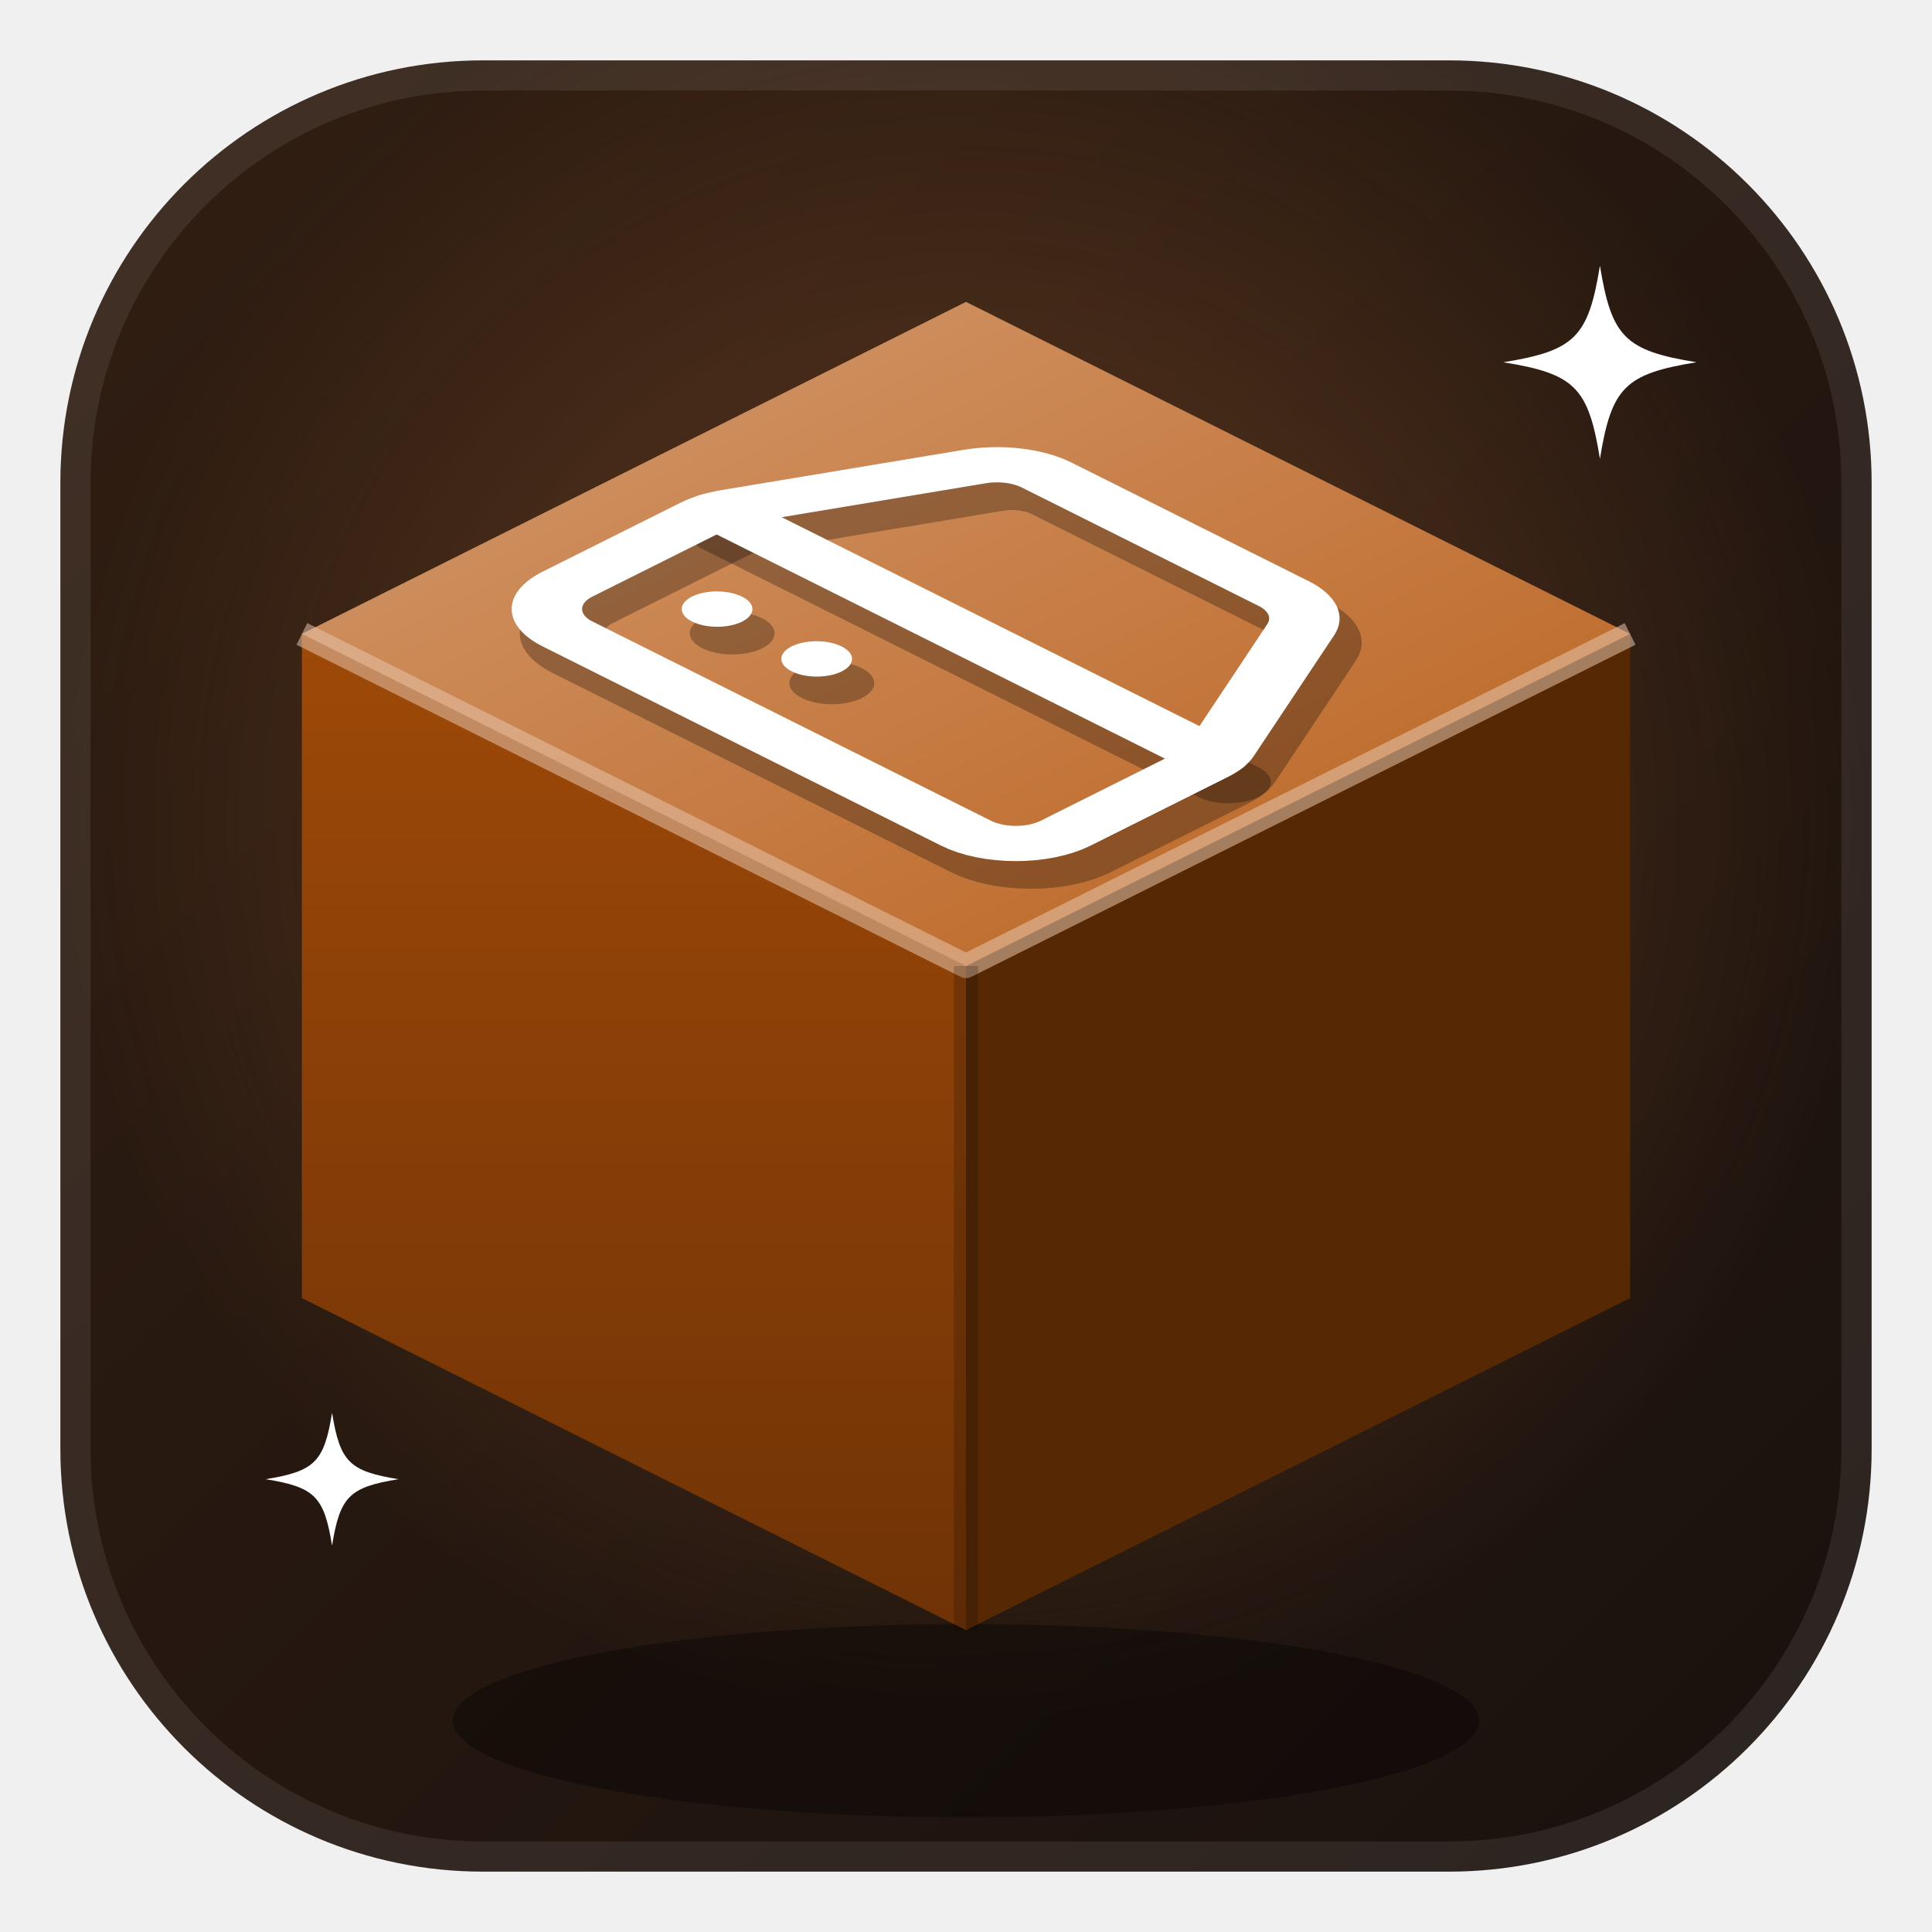
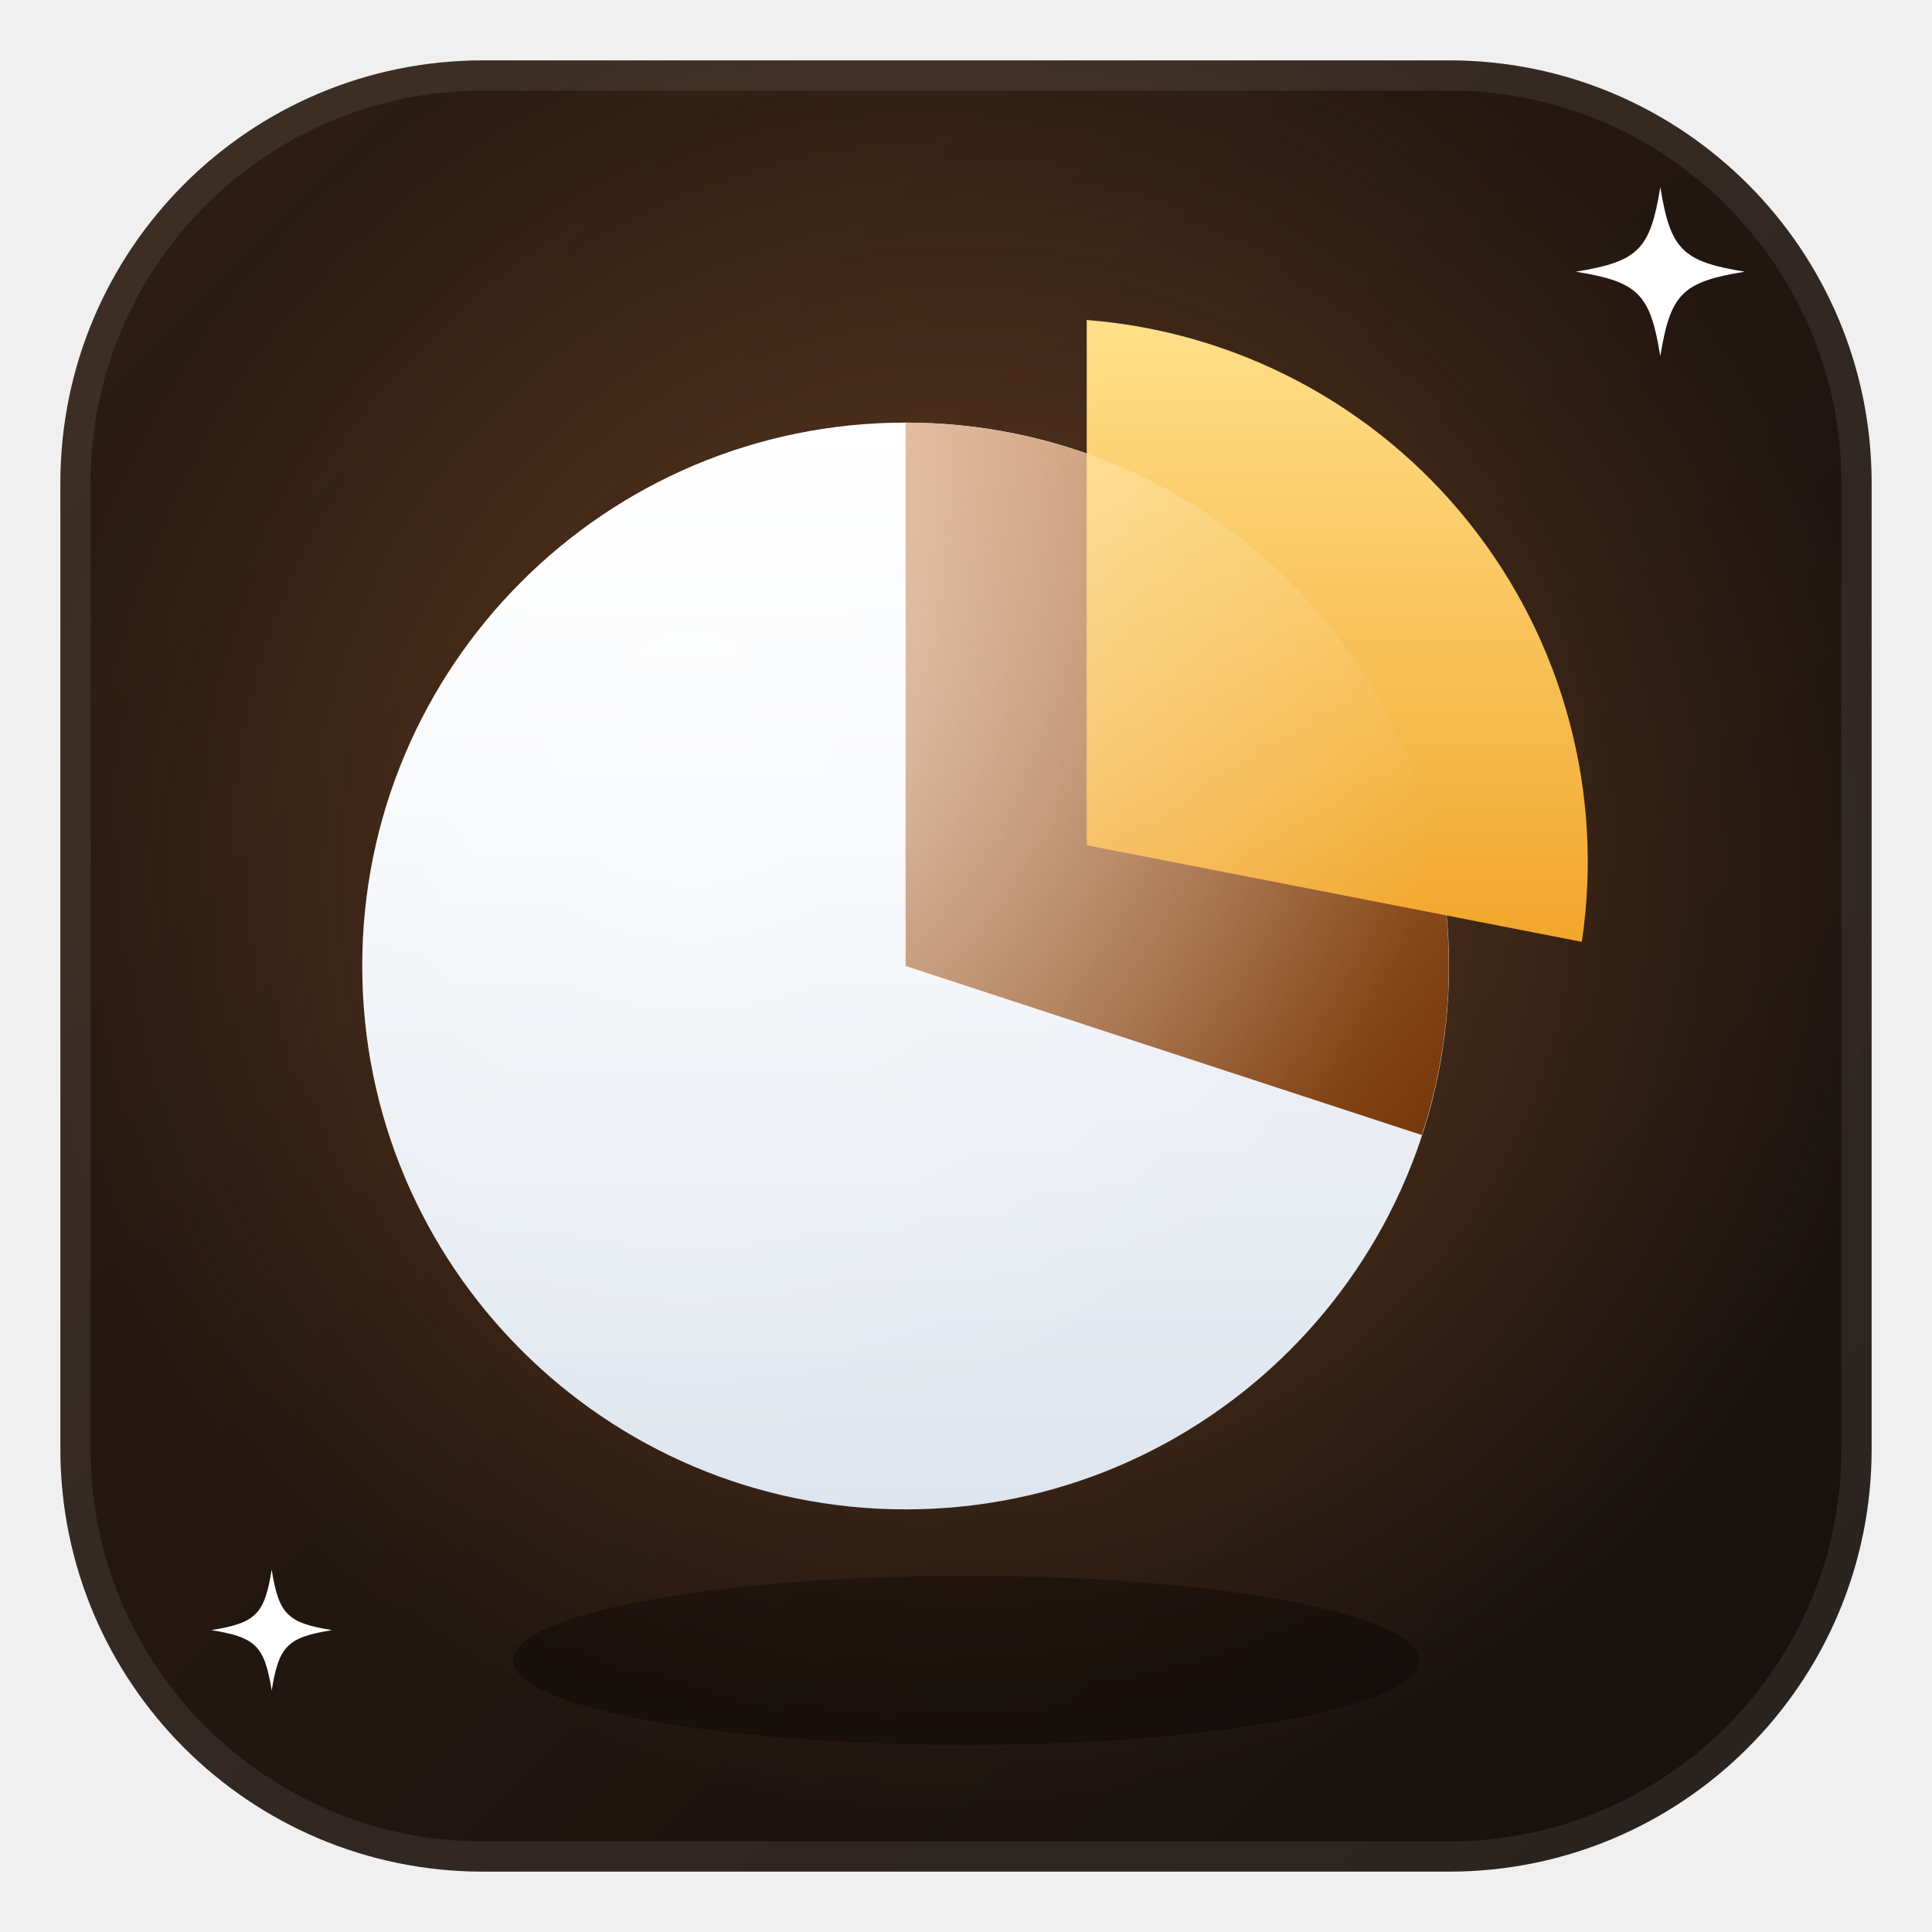
<svg xmlns="http://www.w3.org/2000/svg" viewBox="0 0 64 64" role="img" aria-hidden="true">
  <defs>
    <linearGradient id="bg" x1="0" y1="0" x2="1" y2="1">
-       <stop offset="0" stop-color="#311e12" />
-       <stop offset="1" stop-color="#19110e" />
+       <stop offset="0" stop-color="#2e1d12" />
+       <stop offset="1" stop-color="#16100e" />
    </linearGradient>
-     <radialGradient id="halo" cx=".5" cy=".42" r=".5">
-       <stop offset="0" stop-color="#c3753a" stop-opacity=".38" />
+     <radialGradient id="halo" cx=".5" cy=".45" r=".52">
+       <stop offset="0" stop-color="#c3753a" stop-opacity=".42" />
      <stop offset="1" stop-color="#c3753a" stop-opacity="0" />
    </radialGradient>
-     <linearGradient id="it" x1="0" y1="0" x2="1" y2="1">
-       <stop offset="0" stop-color="#d49b70" />
-       <stop offset="1" stop-color="#ba611d" />
+     <linearGradient id="im" x1="0" y1="0" x2="1" y2="1">
+       <stop offset="0" stop-color="#d6a078" />
+       <stop offset="1" stop-color="#753606" />
    </linearGradient>
-     <linearGradient id="il" x1="0" y1="0" x2="0" y2="1">
-       <stop offset="0" stop-color="#9e4908" />
-       <stop offset="1" stop-color="#703306" />
+     <linearGradient id="iv" x1="0" y1="0" x2="0" y2="1">
+       <stop offset="0" stop-color="#d6a078" />
+       <stop offset="1" stop-color="#b45309" />
    </linearGradient>
-     <linearGradient id="ish" x1="0" y1="0" x2="1" y2="0">
+     <linearGradient id="iw" x1="0" y1="0" x2="0" y2="1">
+       <stop offset="0" stop-color="#ffffff" />
+       <stop offset="1" stop-color="#dfe5ee" />
+     </linearGradient>
+     <linearGradient id="ig" x1="0" y1="0" x2="0" y2="1">
+       <stop offset="0" stop-color="#ffe08a" />
+       <stop offset="1" stop-color="#f2a62b" />
+     </linearGradient>
+     <radialGradient id="ih" cx=".3" cy=".25" r=".7">
+       <stop offset="0" stop-color="#fff" stop-opacity=".55" />
+       <stop offset="1" stop-color="#fff" stop-opacity="0" />
+     </radialGradient>
+     <linearGradient id="is" x1="0" y1="0" x2="1" y2="0">
      <stop offset="0" stop-color="#fff" stop-opacity="0" />
-       <stop offset=".5" stop-color="#fff" stop-opacity=".55" />
+       <stop offset=".5" stop-color="#fff" stop-opacity=".6" />
      <stop offset="1" stop-color="#fff" stop-opacity="0" />
    </linearGradient>
-     <clipPath id="ic">
-       <path d="M32 10 L54 21 L32 32 L10 21 Z" />
-     </clipPath>
  </defs>
-   <style>.ibob,.ishadow{transform-box:fill-box;transform-origin:50% 50%}@keyframes ib{0%,100%{transform:translateY(0)}50%{transform:translateY(-2.2px)}}@keyframes isd{0%,100%{transform:scaleX(1);opacity:.35}50%{transform:scaleX(.86);opacity:.22}}@keyframes is{0%,55%{transform:translateX(0)}100%{transform:translateX(78px)}}@keyframes ig{0%,100%{opacity:.9}50%{opacity:1}}.ibob{animation:ib 4.2s ease-in-out infinite}.ishadow{animation:isd 4.2s ease-in-out infinite}.ishine{animation:is 5.5s ease-in-out infinite}.iglow{animation:ig 4.2s ease-in-out infinite}.sp{transform-box:fill-box;transform-origin:50% 50%;animation:tw 3.2s ease-in-out infinite}@keyframes tw{0%,100%{opacity:.15;transform:scale(.4) rotate(0)}50%{opacity:.95;transform:scale(1) rotate(45deg)}}@media (prefers-reduced-motion:reduce){*{animation:none!important}}</style>
+   <style>.ifl,.ipu,.ibl,.isp,.iwg,.iri,.isd,.ipop{transform-box:fill-box;transform-origin:50% 50%}.igr{transform-box:fill-box;transform-origin:50% 100%}@keyframes ifl{0%,100%{transform:translateY(0)}50%{transform:translateY(-2px)}}.ifl{animation:ifl 4.2s ease-in-out infinite}@keyframes isd{0%,100%{transform:scaleX(1);opacity:.32}50%{transform:scaleX(.85);opacity:.2}}.isd{animation:isd 4.2s ease-in-out infinite}@keyframes ipu{0%,100%{opacity:.55}50%{opacity:1}}.ipu{animation:ipu 2.4s ease-in-out infinite}@keyframes ibl{0%,44%,56%,100%{opacity:1}50%{opacity:.15}}.ibl{animation:ibl 3s steps(1,end) infinite}@keyframes isp{to{transform:rotate(360deg)}}.isp{animation:isp 14s linear infinite}@keyframes iwg{0%,100%{transform:rotate(-6deg)}50%{transform:rotate(6deg)}}.iwg{animation:iwg 3.4s ease-in-out infinite}@keyframes iri{0%{transform:translateY(2px);opacity:.7}100%{transform:translateY(-3.5px);opacity:1}}.iri{animation:iri 1.6s ease-in-out infinite alternate}@keyframes igr{0%,100%{transform:scaleY(.55)}50%{transform:scaleY(1)}}.igr{animation:igr 2.8s ease-in-out infinite}@keyframes ipop{0%,100%{transform:scale(.9)}50%{transform:scale(1.08)}}.ipop{animation:ipop 2.6s ease-in-out infinite}@keyframes ish{0%,60%{transform:translateX(-30px)}100%{transform:translateX(70px)}}.ish{animation:ish 5s ease-in-out infinite}@keyframes idash{to{stroke-dashoffset:-40}}.idash{animation:idash 2.4s linear infinite}@keyframes isw{0%,100%{transform:rotate(-50deg)}50%{transform:rotate(35deg)}}.tw{transform-box:fill-box;transform-origin:50% 50%;animation:tw 3.2s ease-in-out infinite}@keyframes tw{0%,100%{opacity:.15;transform:scale(.4) rotate(0)}50%{opacity:.95;transform:scale(1) rotate(45deg)}}@media (prefers-reduced-motion:reduce){*{animation:none!important}}</style>
  <rect x="2" y="2" width="60" height="60" rx="14" fill="url(#bg)" />
  <rect x="2" y="2" width="60" height="60" rx="14" fill="url(#halo)" />
  <rect x="2.5" y="2.5" width="59" height="59" rx="13.5" fill="none" stroke="#fff" stroke-opacity=".08" />
-   <g class="ibob">
-     <ellipse cx="32" cy="57" rx="17" ry="3.2" fill="#000" opacity=".35" class="ishadow" />
-     <path d="M10 21 L32 32 V54 L10 43 Z" fill="url(#il)" />
-     <path d="M54 21 L32 32 V54 L54 43 Z" fill="#562804" />
-     <path d="M32 10 L54 21 L32 32 L10 21 Z" fill="url(#it)" />
-     <path d="M10 21 L32 32 L54 21" fill="none" stroke="#e5c3a9" stroke-opacity=".55" stroke-width=".8" stroke-linejoin="round" />
-     <path d="M32 32 V54" stroke="#000" stroke-opacity=".18" stroke-width=".8" />
-     <g clip-path="url(#ic)">
-       <rect class="ishine" x="-14" y="6" width="14" height="30" fill="url(#ish)" transform="skewX(-25)" />
+   <ellipse class="isd" cx="32" cy="55" rx="15" ry="2.8" fill="#000" opacity=".32" />
+   <g class="ifl">
+     <circle cx="30" cy="32" r="18" fill="url(#iw)" />
+     <path d="M30 32V14a18 18 0 0 1 17.1 23.6z" fill="url(#im)" />
+     <g class="ipop" style="transform-origin:34px 30px;transform-box:view-box">
+       <path d="M34 30V12.6a18 18 0 0 1 16.4 20.6z" fill="url(#ig)" transform="translate(2 -2)" />
    </g>
-     <g transform="translate(.5 .8)">
-       <g transform="matrix(0.825 0.4125 -0.825 0.4125 32 11.100)" fill="none" stroke="#000" stroke-opacity=".28" stroke-width="2.4" stroke-linecap="round" stroke-linejoin="round">
-         <path d="M10 16h.01" />
-         <path d="M2.212 11.577a2 2 0 0 0-.212.896V18a2 2 0 0 0 2 2h16a2 2 0 0 0 2-2v-5.527a2 2 0 0 0-.212-.896L18.55 5.11A2 2 0 0 0 16.76 4H7.24a2 2 0 0 0-1.79 1.11z" />
-         <path d="M21.946 12.013H2.054" />
-         <path d="M6 16h.01" />
-       </g>
-     </g>
-     <g class="iglow" transform="matrix(0.825 0.4125 -0.825 0.4125 32 11.100)" fill="none" stroke="#fff" stroke-width="2" stroke-linecap="round" stroke-linejoin="round">
-       <path d="M10 16h.01" />
-       <path d="M2.212 11.577a2 2 0 0 0-.212.896V18a2 2 0 0 0 2 2h16a2 2 0 0 0 2-2v-5.527a2 2 0 0 0-.212-.896L18.55 5.11A2 2 0 0 0 16.76 4H7.24a2 2 0 0 0-1.79 1.11z" />
-       <path d="M21.946 12.013H2.054" />
-       <path d="M6 16h.01" />
-     </g>
+     <circle cx="30" cy="32" r="18" fill="url(#ih)" />
  </g>
-   <g transform="translate(53 12) scale(.32)">
-     <path class="sp" d="M0 -10 C1.2 -2.6 2.6 -1.2 10 0 C2.6 1.2 1.2 2.6 0 10 C-1.2 2.6 -2.6 1.2 -10 0 C-2.6 -1.2 -1.2 -2.6 0 -10Z" fill="#fff" />
+   <g transform="translate(55 9) scale(.28)">
+     <path class="tw" d="M0 -10 C1.2 -2.6 2.6 -1.2 10 0 C2.6 1.2 1.2 2.6 0 10 C-1.2 2.6 -2.6 1.2 -10 0 C-2.6 -1.2 -1.2 -2.6 0 -10Z" fill="#fff" />
  </g>
-   <g transform="translate(11 49) scale(.22)">
-     <path class="sp" style="animation-delay:1.4s" d="M0 -10 C1.2 -2.6 2.6 -1.2 10 0 C2.6 1.2 1.2 2.6 0 10 C-1.2 2.6 -2.6 1.2 -10 0 C-2.6 -1.2 -1.2 -2.6 0 -10Z" fill="#fff" />
+   <g transform="translate(9 54) scale(.2)">
+     <path class="tw" style="animation-delay:1.4s" d="M0 -10 C1.2 -2.6 2.6 -1.2 10 0 C2.6 1.2 1.2 2.6 0 10 C-1.2 2.6 -2.6 1.2 -10 0 C-2.6 -1.2 -1.2 -2.6 0 -10Z" fill="#fff" />
  </g>
</svg>
